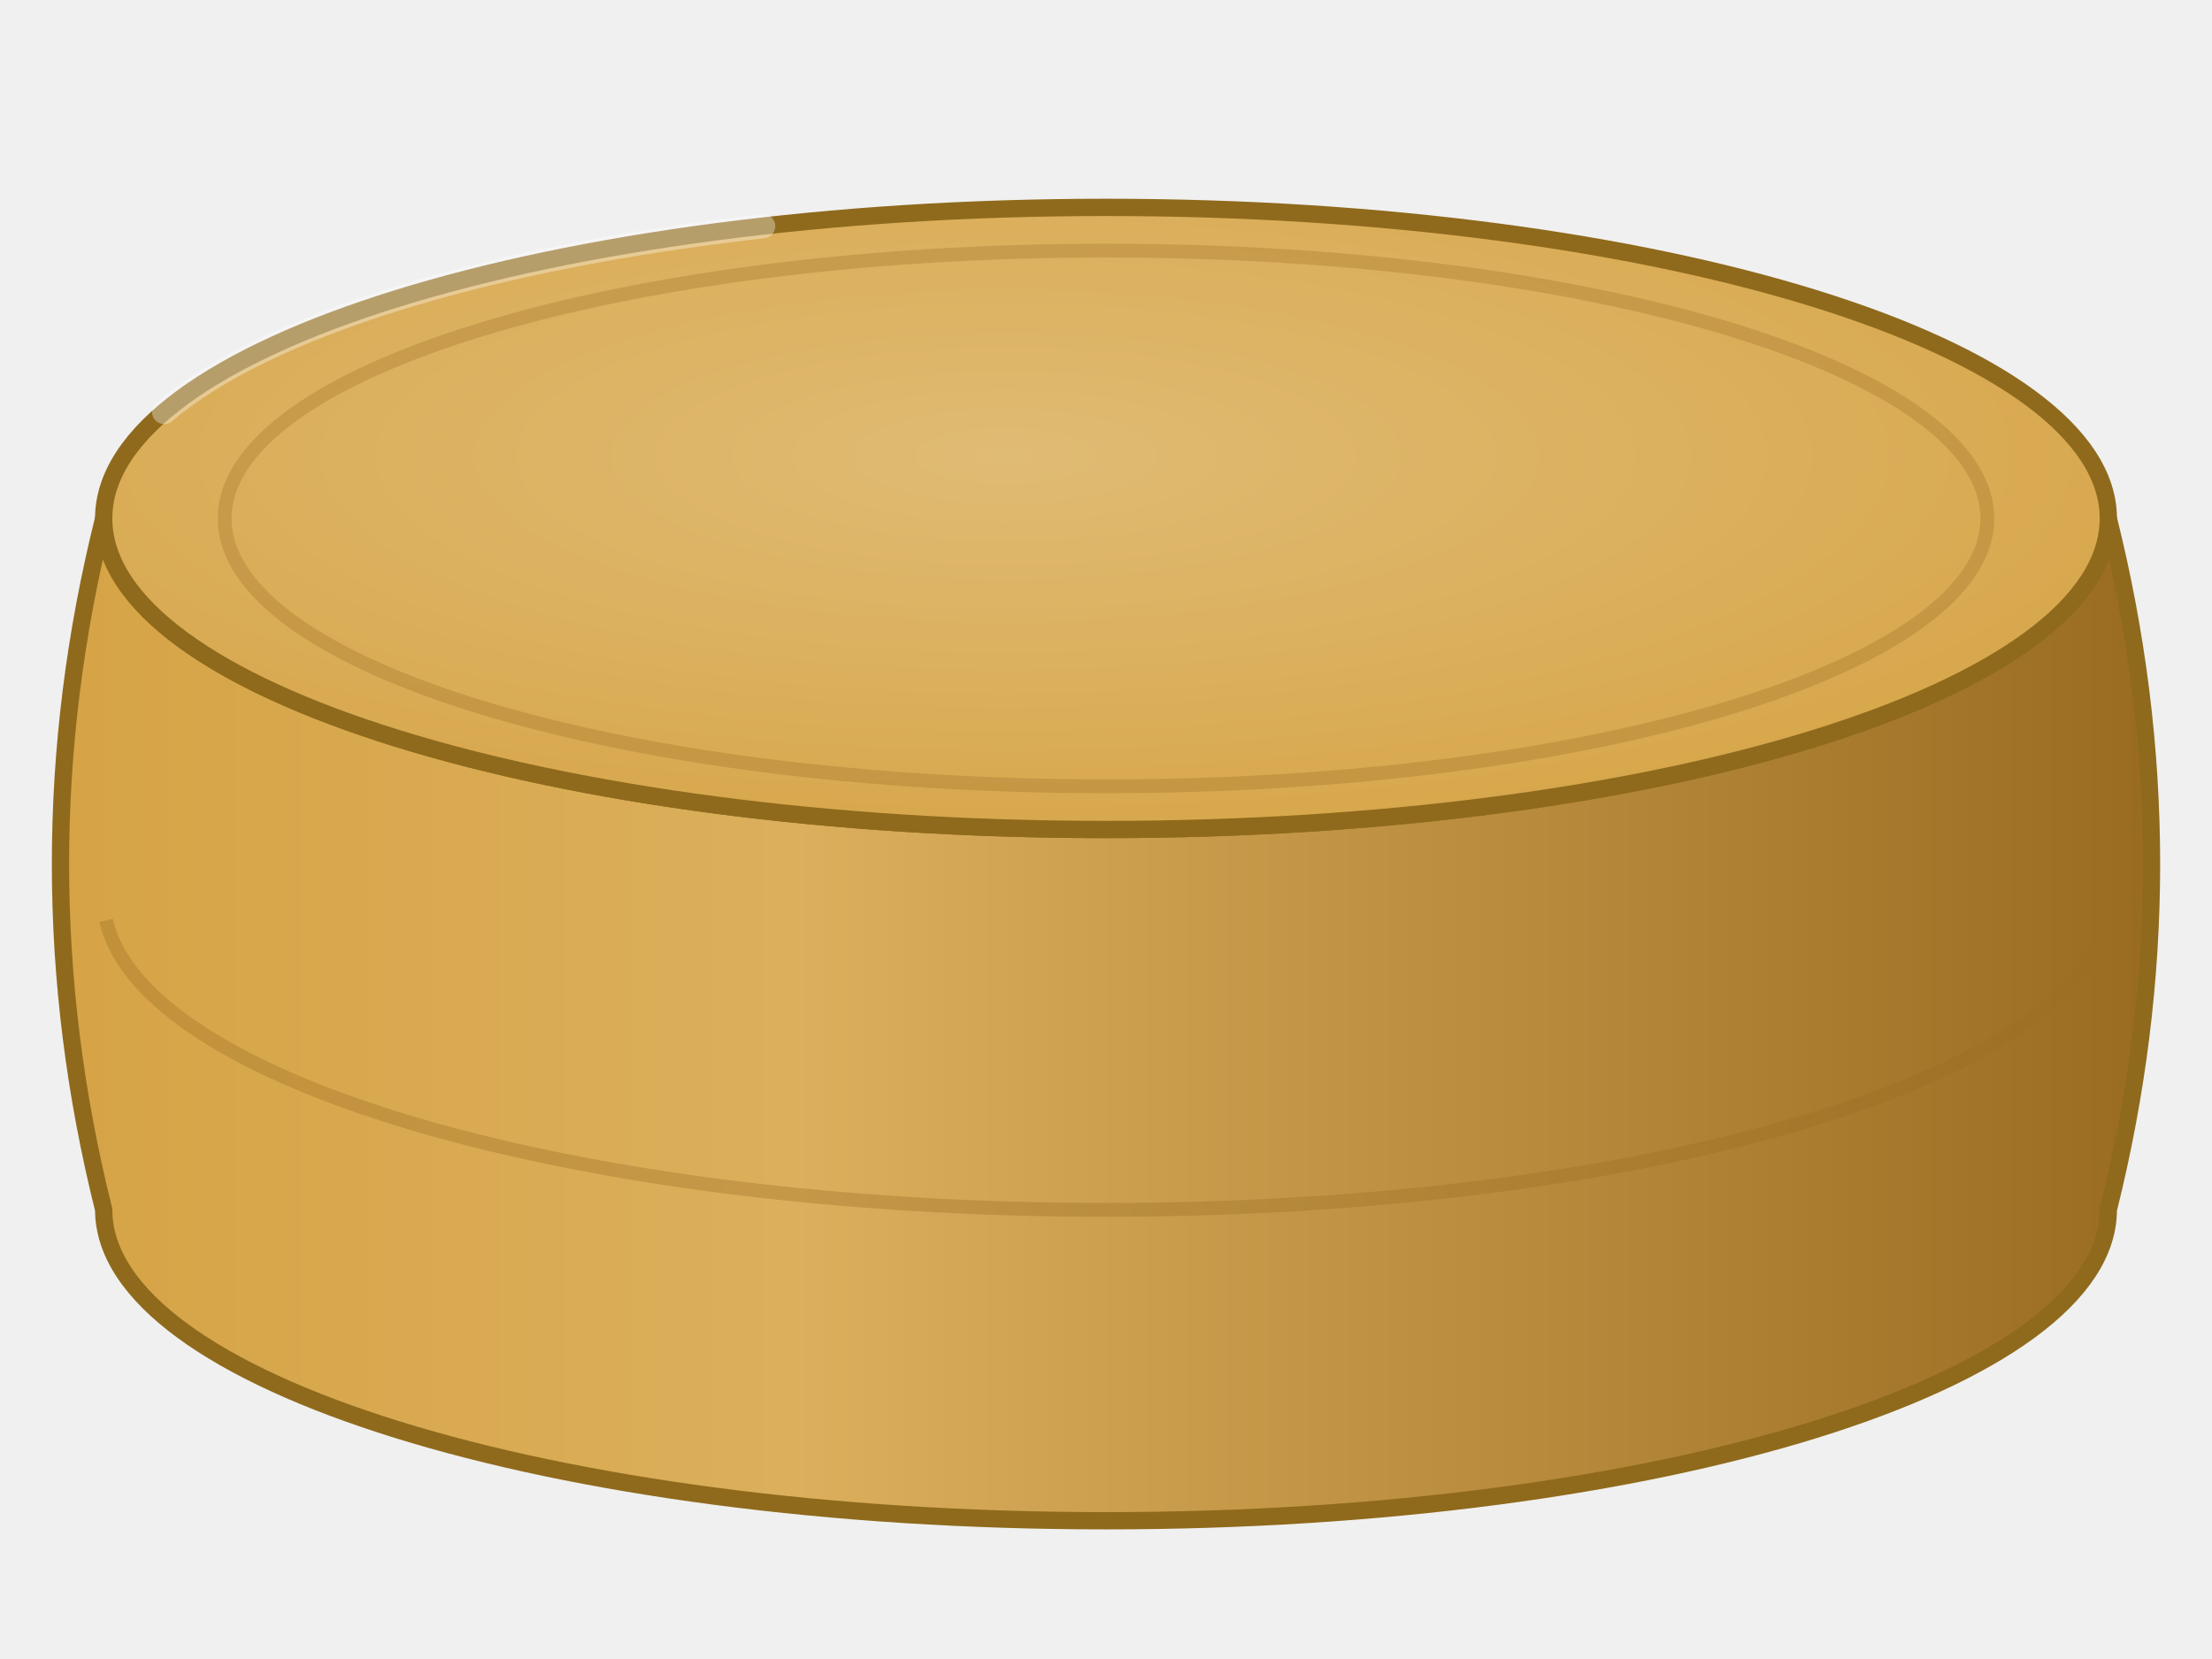
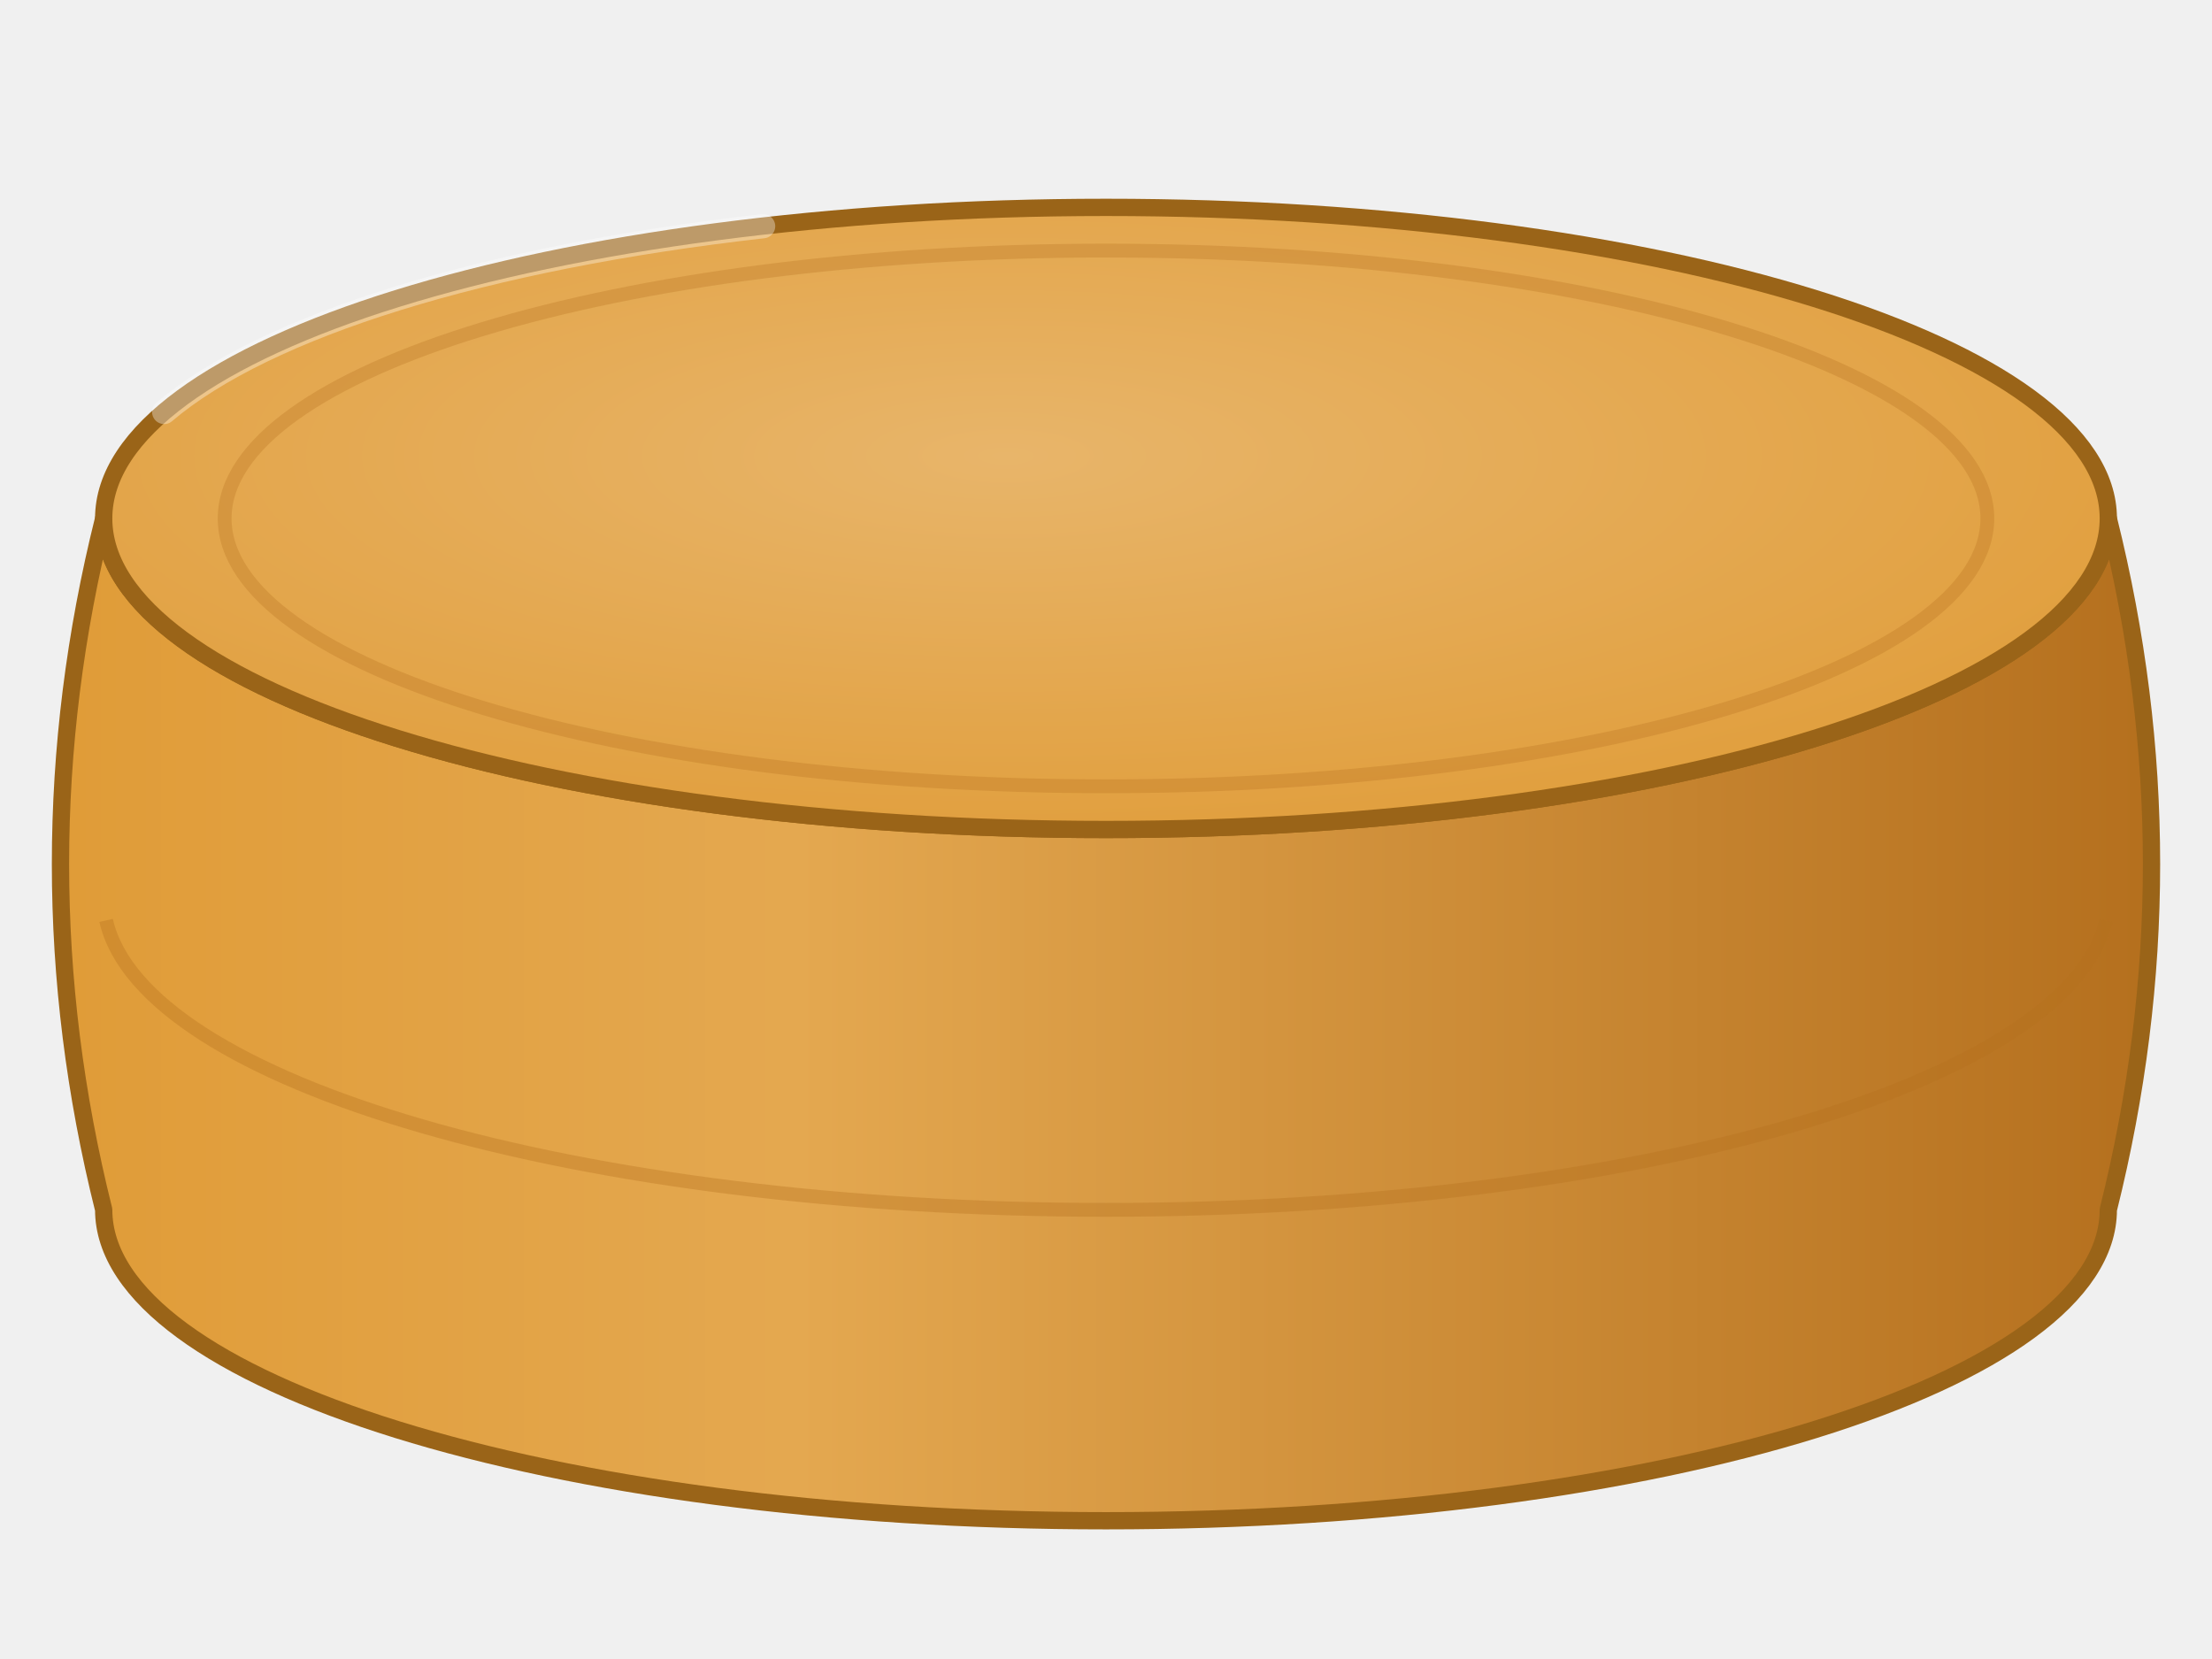
<svg xmlns="http://www.w3.org/2000/svg" viewBox="0 0 128 96">
  <defs>
    <linearGradient id="wall" x1="0" y1="0" x2="1" y2="0">
-       <stop offset="0" stop-color="#d6a446" />
-       <stop offset="0.35" stop-color="#dbaf5c" />
-       <stop offset="1" stop-color="#9a6c22" />
+       <stop offset="0" stop-color="#e09c38" />
+       <stop offset="0.35" stop-color="#e4a850" />
+       <stop offset="1" stop-color="#b5701e" />
    </linearGradient>
    <radialGradient id="top" cx="0.45" cy="0.4" r="0.7">
-       <stop offset="0" stop-color="#e0bb74" />
-       <stop offset="1" stop-color="#d6a446" />
+       <stop offset="0" stop-color="#e8b56a" />
+       <stop offset="1" stop-color="#e09c38" />
    </radialGradient>
  </defs>
  <g transform="translate(0 0)">
-     <path d="M122 30A58 18 0 0 1 6 30Q1 50 6 70A58 18 0 0 0 122 70Q127 50 122 30Z" fill="url(#wall)" stroke="#8f6a1c" stroke-width="1" stroke-linejoin="round" />
-     <path d="M121.86 53.26A58 18 0 0 1 6.14 53.26" fill="none" stroke="#9a6c22" stroke-width="0.8" opacity="0.35" />
-     <ellipse cx="64" cy="30" rx="58" ry="18" fill="url(#top)" stroke="#8f6a1c" stroke-width="1" />
-     <ellipse cx="64" cy="30" rx="51" ry="15.5" fill="none" stroke="#9a6c22" stroke-width="0.8" opacity="0.3" />
+     <path d="M122 30A58 18 0 0 1 6 30Q1 50 6 70A58 18 0 0 0 122 70Q127 50 122 30Z" fill="url(#wall)" stroke="#9a6418" stroke-width="1" stroke-linejoin="round" />
+     <path d="M121.86 53.26A58 18 0 0 1 6.14 53.26" fill="none" stroke="#b5701e" stroke-width="0.8" opacity="0.35" />
+     <ellipse cx="64" cy="30" rx="58" ry="18" fill="url(#top)" stroke="#9a6418" stroke-width="1" />
+     <ellipse cx="64" cy="30" rx="51" ry="15.5" fill="none" stroke="#b5701e" stroke-width="0.8" opacity="0.3" />
    <path d="M9.5 23.84A58 18 0 0 1 44.16 13.09" fill="none" stroke="#ffffff" stroke-width="1.4" opacity="0.35" stroke-linecap="round" />
  </g>
</svg>
